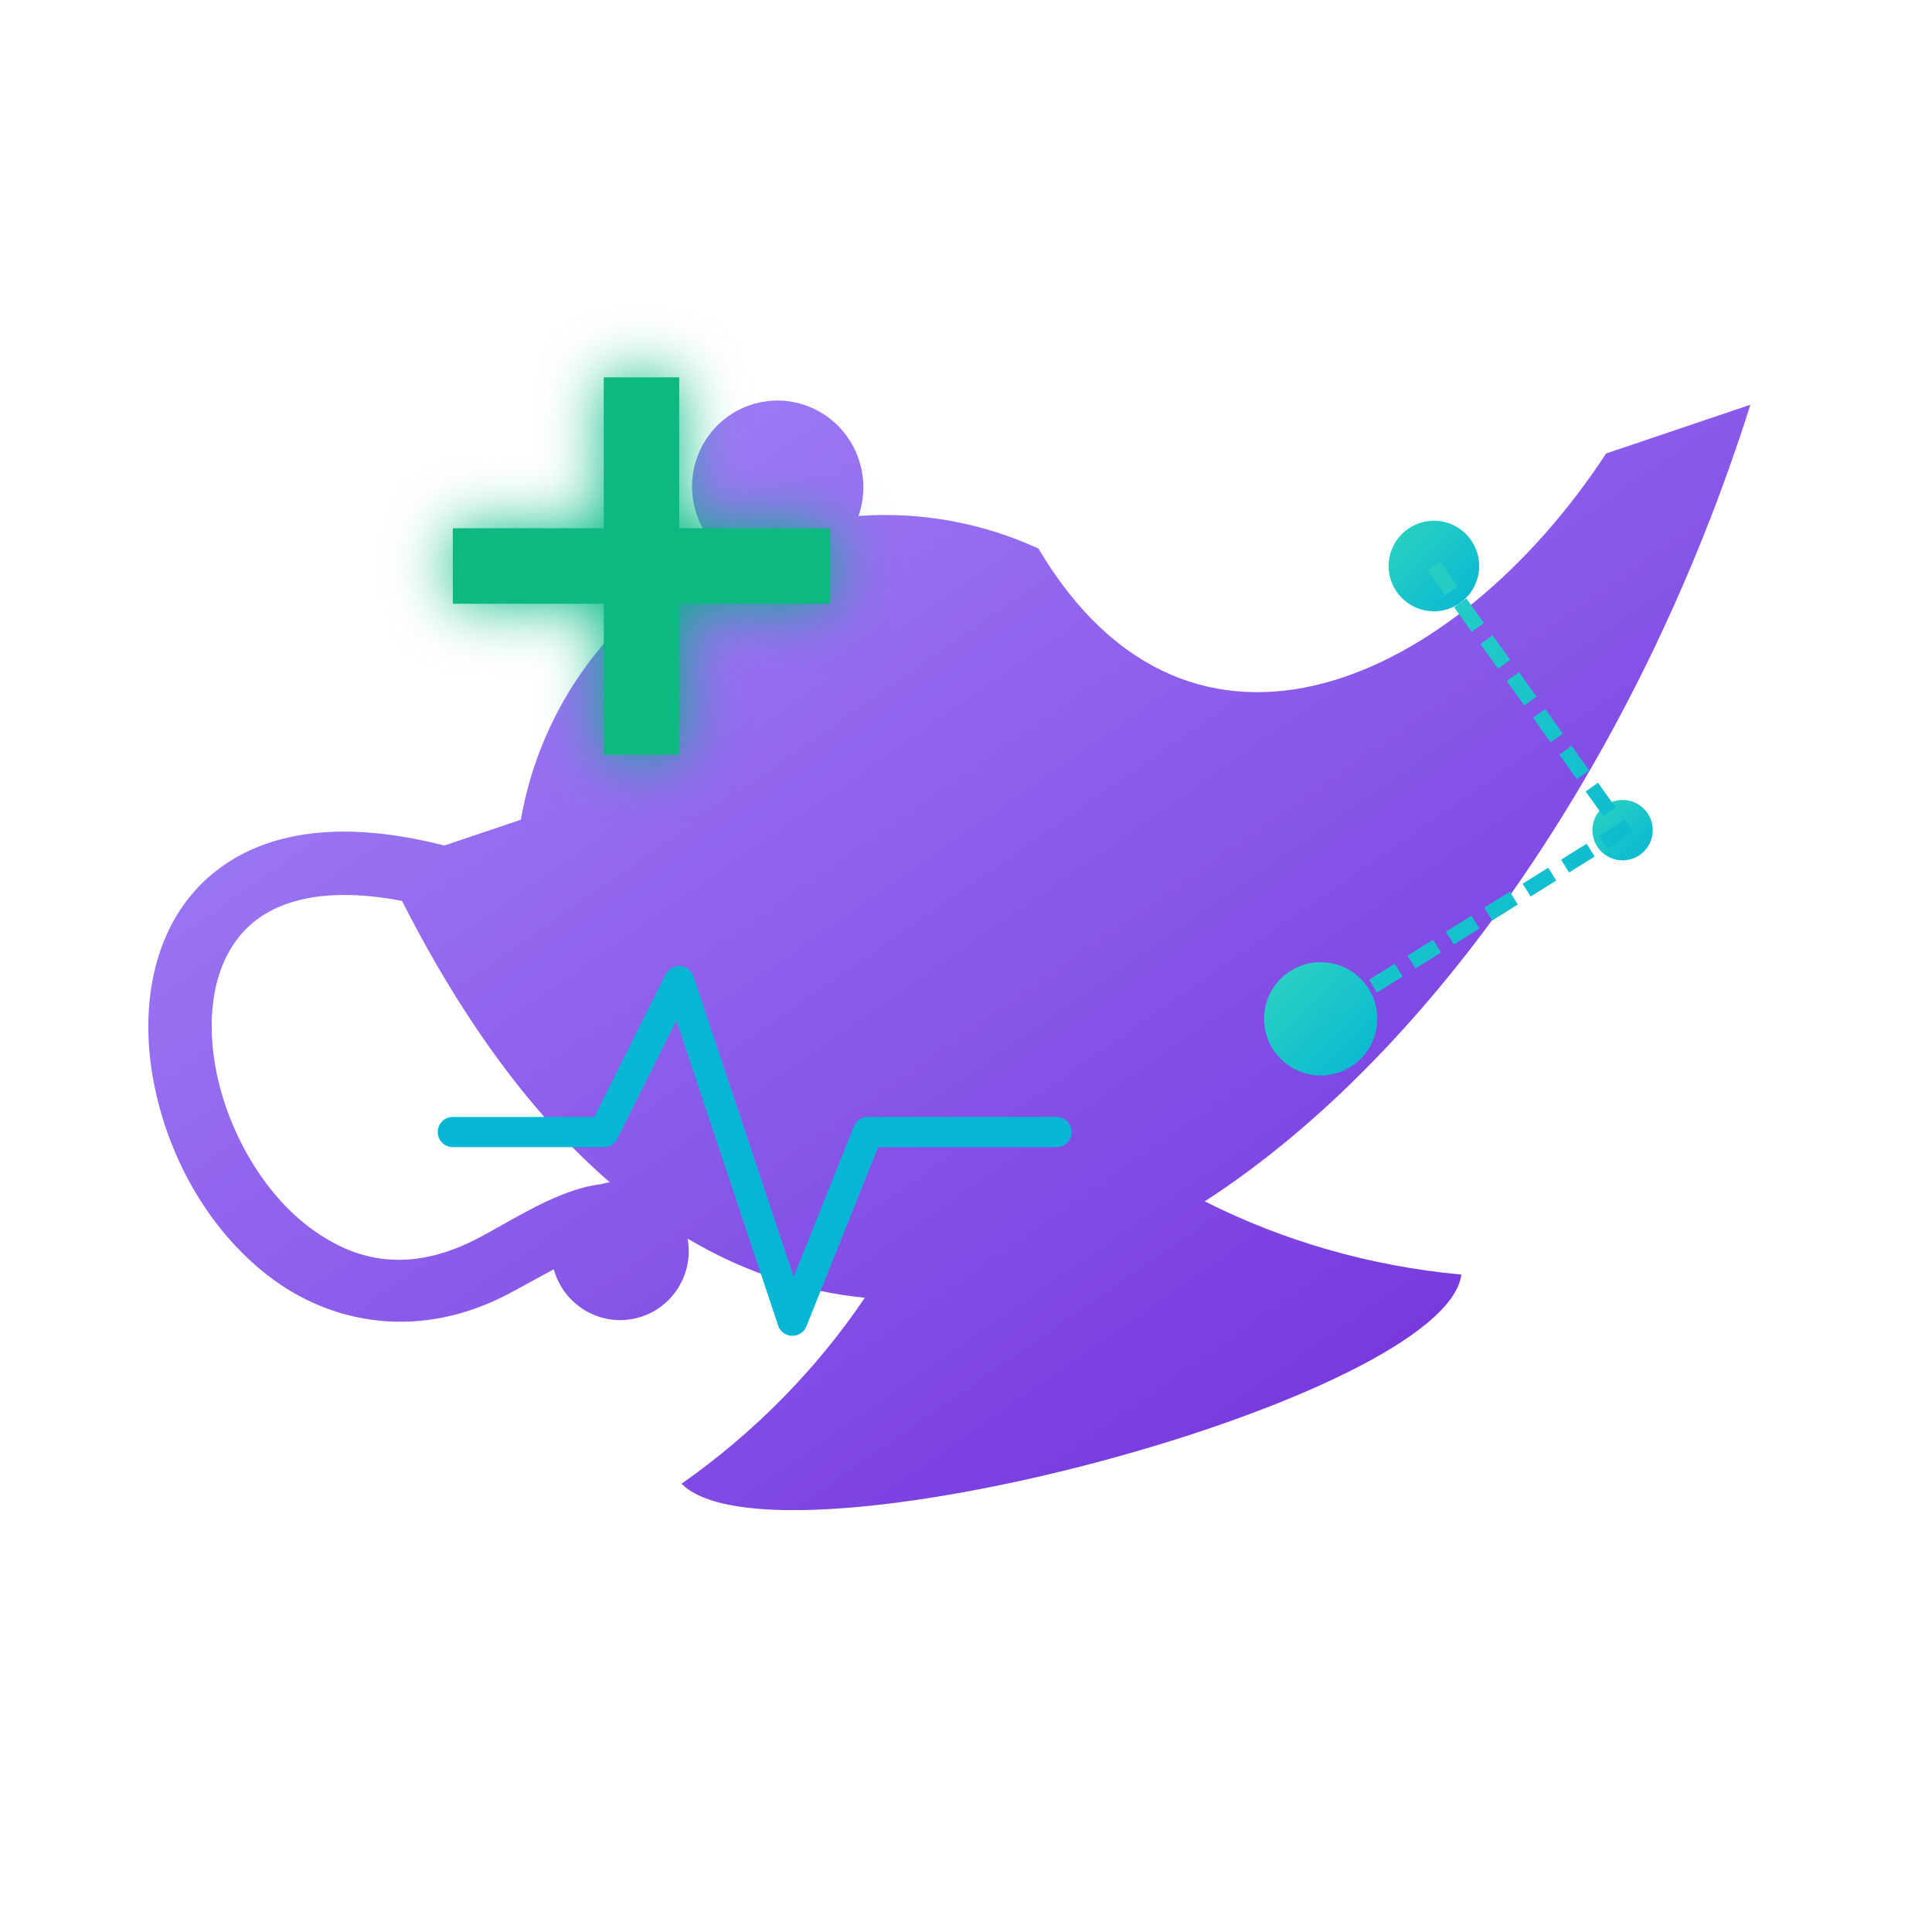
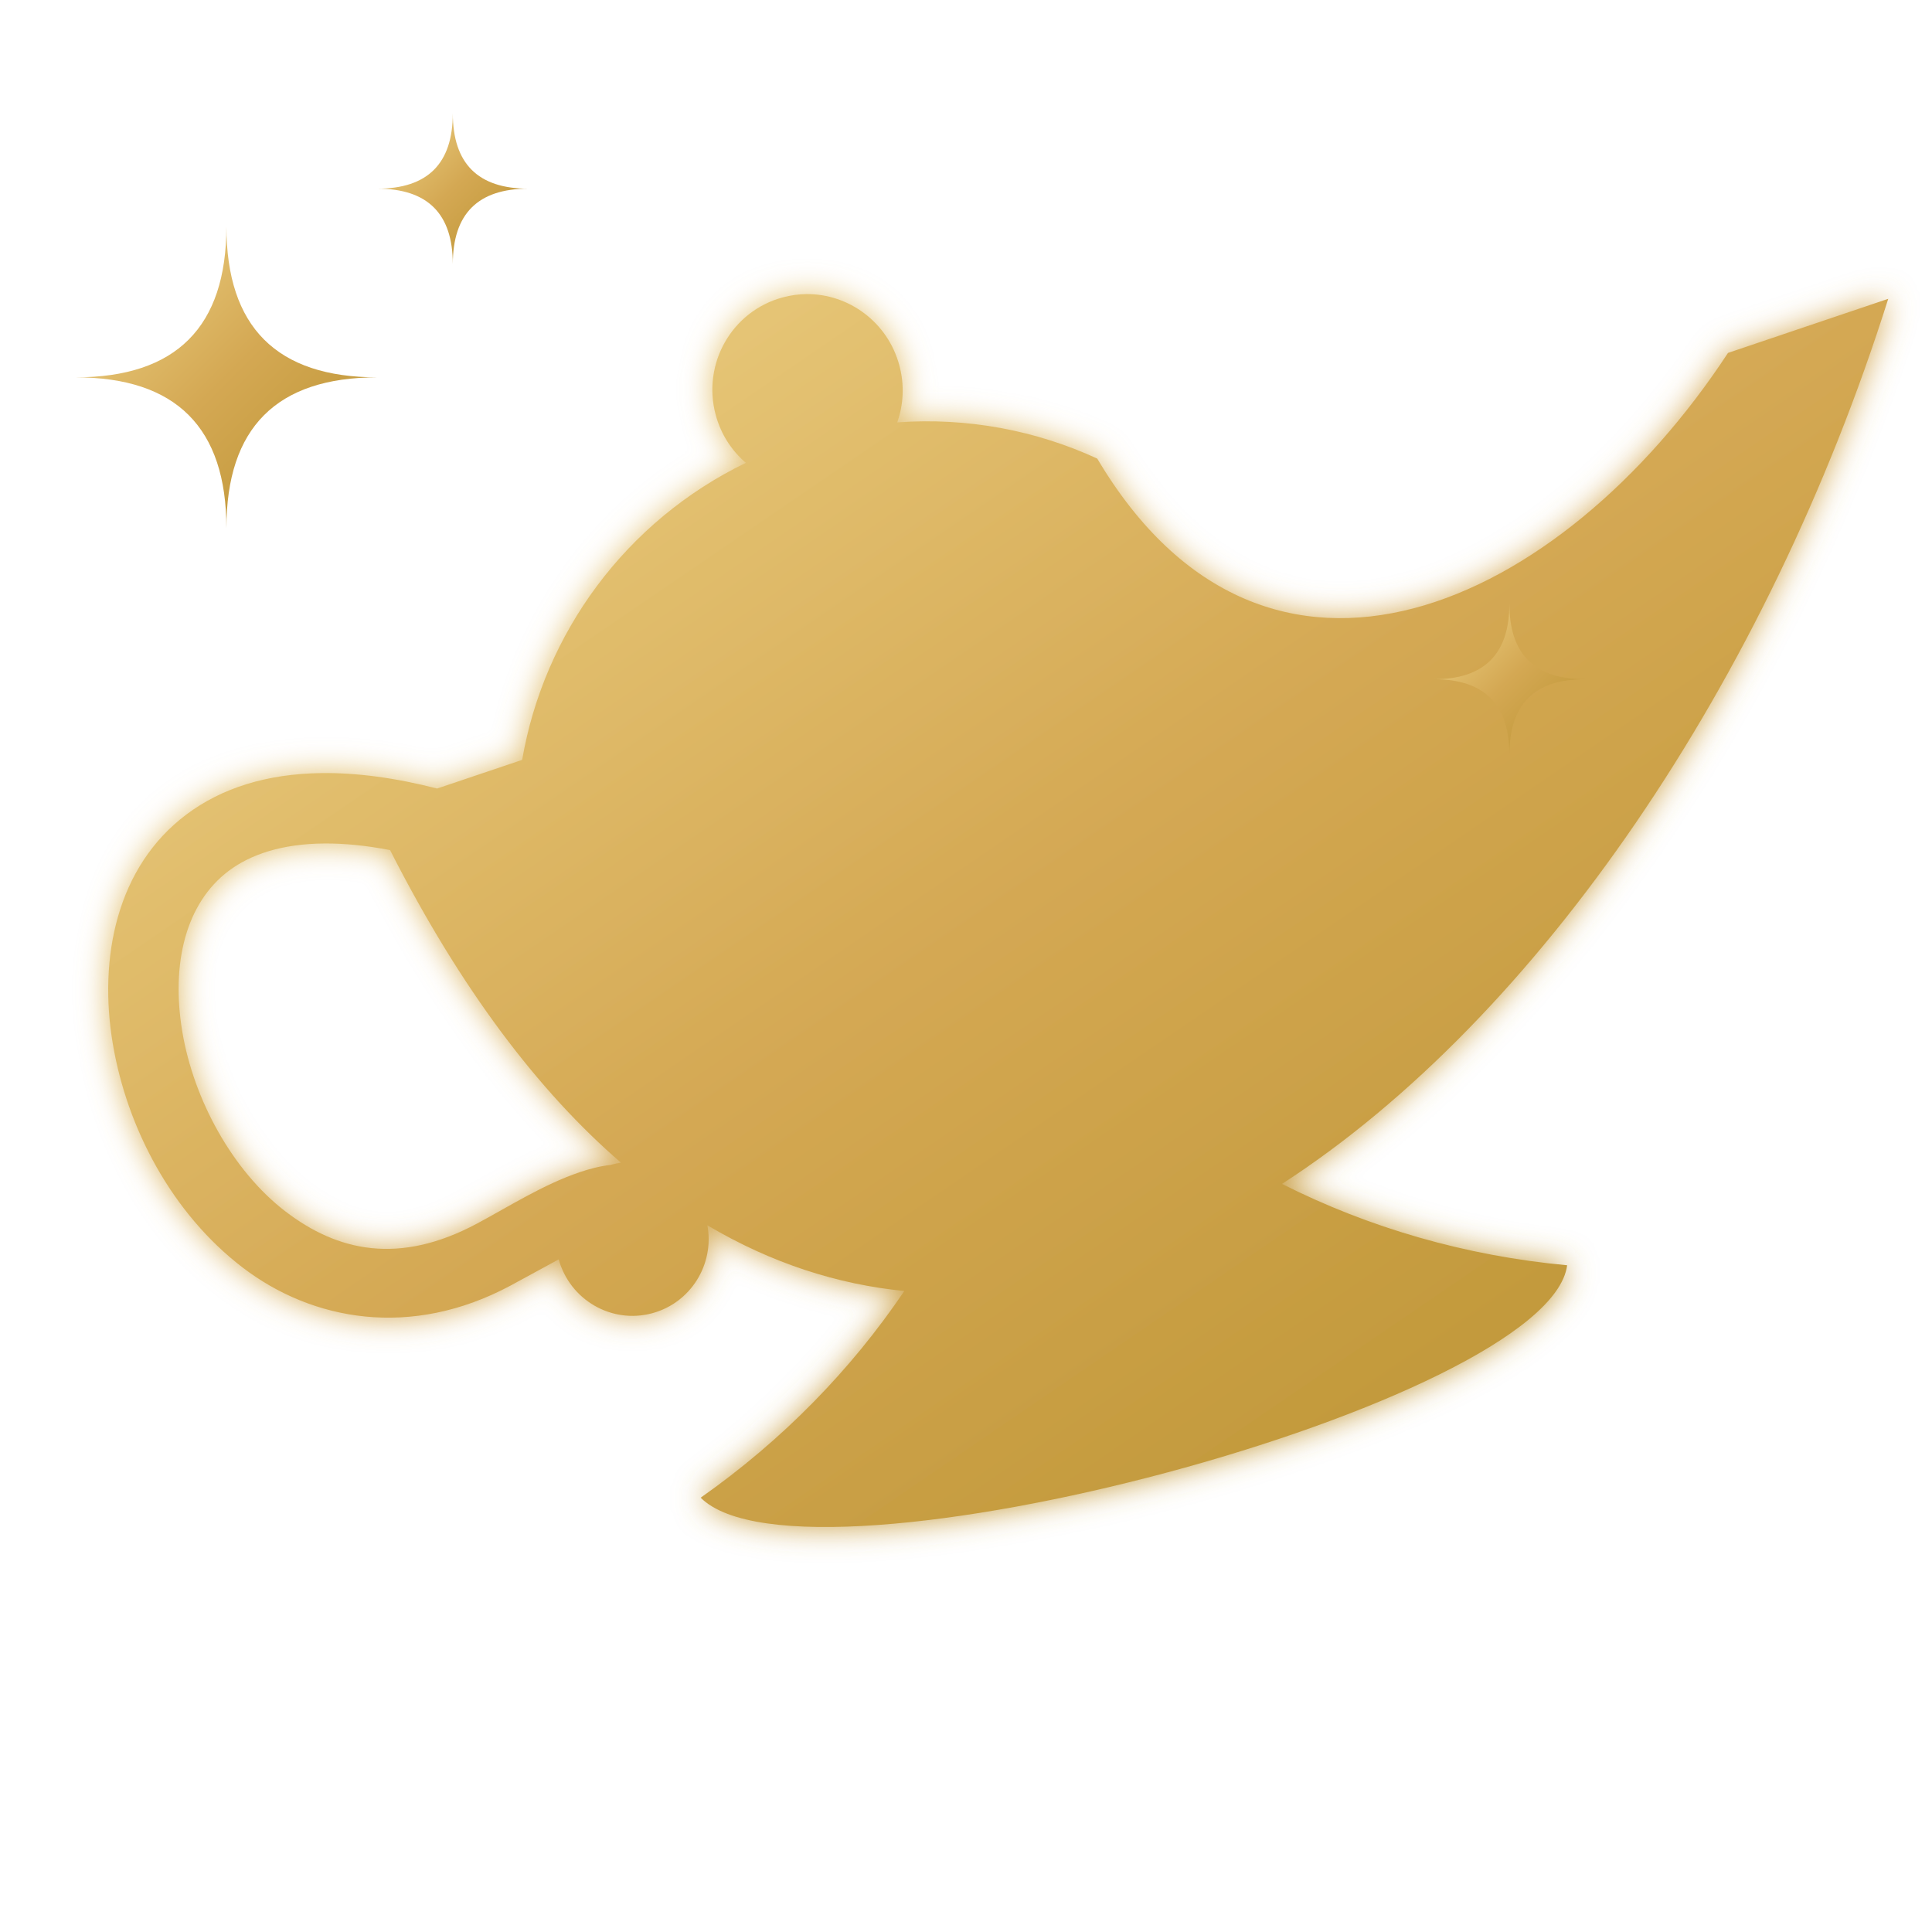
<svg xmlns="http://www.w3.org/2000/svg" viewBox="0 0 512 512" width="512" height="512">
  <defs>
-     <linearGradient id="lampGrad" x1="0%" y1="0%" x2="100%" y2="100%">
-       <stop offset="0%" stop-color="#a78bfa" />
-       <stop offset="100%" stop-color="#6d28d9" />
-     </linearGradient>
-     <linearGradient id="techGrad" x1="0%" y1="0%" x2="100%" y2="100%">
-       <stop offset="0%" stop-color="#2dd4bf" />
-       <stop offset="100%" stop-color="#06b6d4" />
+     <linearGradient id="lampGold" x1="0%" y1="0%" x2="100%" y2="100%">
+       <stop offset="0%" stop-color="#F0D68A" />
+       <stop offset="50%" stop-color="#D4A853" />
+       <stop offset="100%" stop-color="#B8912E" />
    </linearGradient>
    <filter id="glow" x="-20%" y="-20%" width="140%" height="140%">
-       <feGaussianBlur stdDeviation="8" result="blur" />
+       <feGaussianBlur stdDeviation="4" result="blur" />
      <feComposite in="SourceGraphic" in2="blur" operator="over" />
    </filter>
  </defs>
-   <g transform="scale(0.9) translate(25, 30)" fill="url(#lampGrad)">
-     <path d="M203.72 87.938c-2.082.017-4.18.31-6.282.874c-13.45 3.608-21.412 17.53-17.782 31.094c1.384 5.172 4.235 9.52 8 12.75c-31.85 15.446-53.498 45.172-59.28 78.72l-22.532 7.593c-11.235-2.877-21.416-4.2-30.53-4.095c-14.696.167-26.65 4.02-35.908 10.97c-18.518 13.896-23.316 38.02-19.53 60.655c3.784 22.636 15.81 45.127 34.343 59.344c18.532 14.216 44.715 18.96 71.03 4.875c4.43-2.373 8.776-4.81 12.813-6.97c2.993 10.772 14.018 17.16 24.75 14.28c10.253-2.75 16.547-12.963 14.656-23.31c16.984 10.05 34.495 15.674 52.186 17.405c-14.094 20.893-32.316 39.57-53.97 54.78c27.754 27.726 224.764-24.853 229.626-61.592c-26.89-2.484-52.525-9.935-75.562-21.563c67.995-43.983 128.655-133.27 160.656-234.563l-42.47 14.344c-44.11 67.313-122.214 103.81-167.155 28a107.9 107.9 0 0 0-53-9.593c1.656-4.69 1.95-9.913.564-15.093c-3.063-11.443-13.392-18.998-24.625-18.906zM76.062 233.53c5.11-.027 10.865.51 17.312 1.75c18.656 36.728 39.31 63.938 61.188 82.845c-.767.113-1.546.263-2.313.47q-.22.058-.438.124c-2.846.324-5.588 1.044-8.218 1.936c-9.64 3.27-18.73 9.084-27.156 13.594c-20.655 11.056-36.95 7.41-50.844-3.25c-13.895-10.66-24.256-29.5-27.28-47.594c-3.027-18.094.948-34.097 12.31-42.625c5.683-4.263 13.943-7.186 25.438-7.25z" />
+   <g transform="translate(10, -10)" fill="url(#lampGold)" filter="url(#glow)">
+     <path d="M203.72 87.938c-2.082.017-4.18.31-6.282.874-13.45 3.608-21.412 17.53-17.782 31.094 1.384 5.172 4.235 9.52 8 12.75-31.85 15.446-53.498 45.172-59.28 78.72l-22.532 7.593c-11.235-2.877-21.416-4.2-30.53-4.095-14.696.167-26.65 4.02-35.908 10.97-18.518 13.896-23.316 38.02-19.53 60.655 3.784 22.636 15.81 45.127 34.343 59.344 18.532 14.216 44.715 18.96 71.03 4.875 4.43-2.373 8.776-4.81 12.813-6.97 2.993 10.772 14.018 17.16 24.75 14.28 10.253-2.75 16.547-12.963 14.656-23.31 16.984 10.05 34.495 15.674 52.186 17.405-14.094 20.893-32.316 39.57-53.97 54.78 27.754 27.726 224.764-24.853 229.626-61.592-26.89-2.484-52.525-9.935-75.562-21.563 67.995-43.983 128.655-133.27 160.656-234.563l-42.47 14.344c-44.11 67.313-122.214 103.81-167.155 28-16.198-7.454-34.36-10.948-53-9.593 1.656-4.69 1.95-9.913.564-15.093-3.063-11.443-13.392-18.998-24.625-18.906zM76.062 233.53c5.11-.027 10.865.51 17.312 1.75 18.656 36.728 39.31 63.938 61.188 82.845-.767.113-1.546.263-2.313.47-.146.038-.293.08-.438.124-2.846.324-5.588 1.044-8.218 1.936-9.64 3.27-18.73 9.084-27.156 13.594-20.655 11.056-36.95 7.41-50.844-3.25-13.895-10.66-24.256-29.5-27.28-47.594-3.027-18.094.948-34.097 12.31-42.625 5.683-4.263 13.943-7.186 25.438-7.25z" />
  </g>
-   <g transform="translate(120, 100)" filter="url(#glow)">
-     <path d="M 40 0 L 60 0 L 60 40 L 100 40 L 100 60 L 60 60 L 60 100 L 40 100 L 40 60 L 0 60 L 0 40 L 40 40 Z" fill="#10b981" />
+   <g fill="url(#lampGold)">
+     <path d="M 60,140 Q 60,100 100,100 Q 60,100 60,60 Q 60,100 20,100 Q 60,100 60,140 Z" />
+     <path d="M 120,70 Q 120,50 140,50 Q 120,50 120,30 Q 120,50 100,50 Q 120,50 120,70 Z" />
+     <path d="M 400,200 Q 400,180 420,180 Q 400,180 400,160 Q 400,180 380,180 Q 400,180 400,200 Z" />
  </g>
-   <circle cx="380" cy="150" r="12" fill="url(#techGrad)" />
-   <circle cx="430" cy="220" r="8" fill="url(#techGrad)" />
-   <circle cx="350" cy="270" r="15" fill="url(#techGrad)" />
-   <path d="M 380 150 L 430 220 L 350 270" fill="none" stroke="url(#techGrad)" stroke-width="4" stroke-dasharray="8 4" />
-   <path d="M 120 300 L 160 300 L 180 260 L 210 350 L 230 300 L 280 300" fill="none" stroke="#06b6d4" stroke-width="8" stroke-linecap="round" stroke-linejoin="round" />
</svg>
